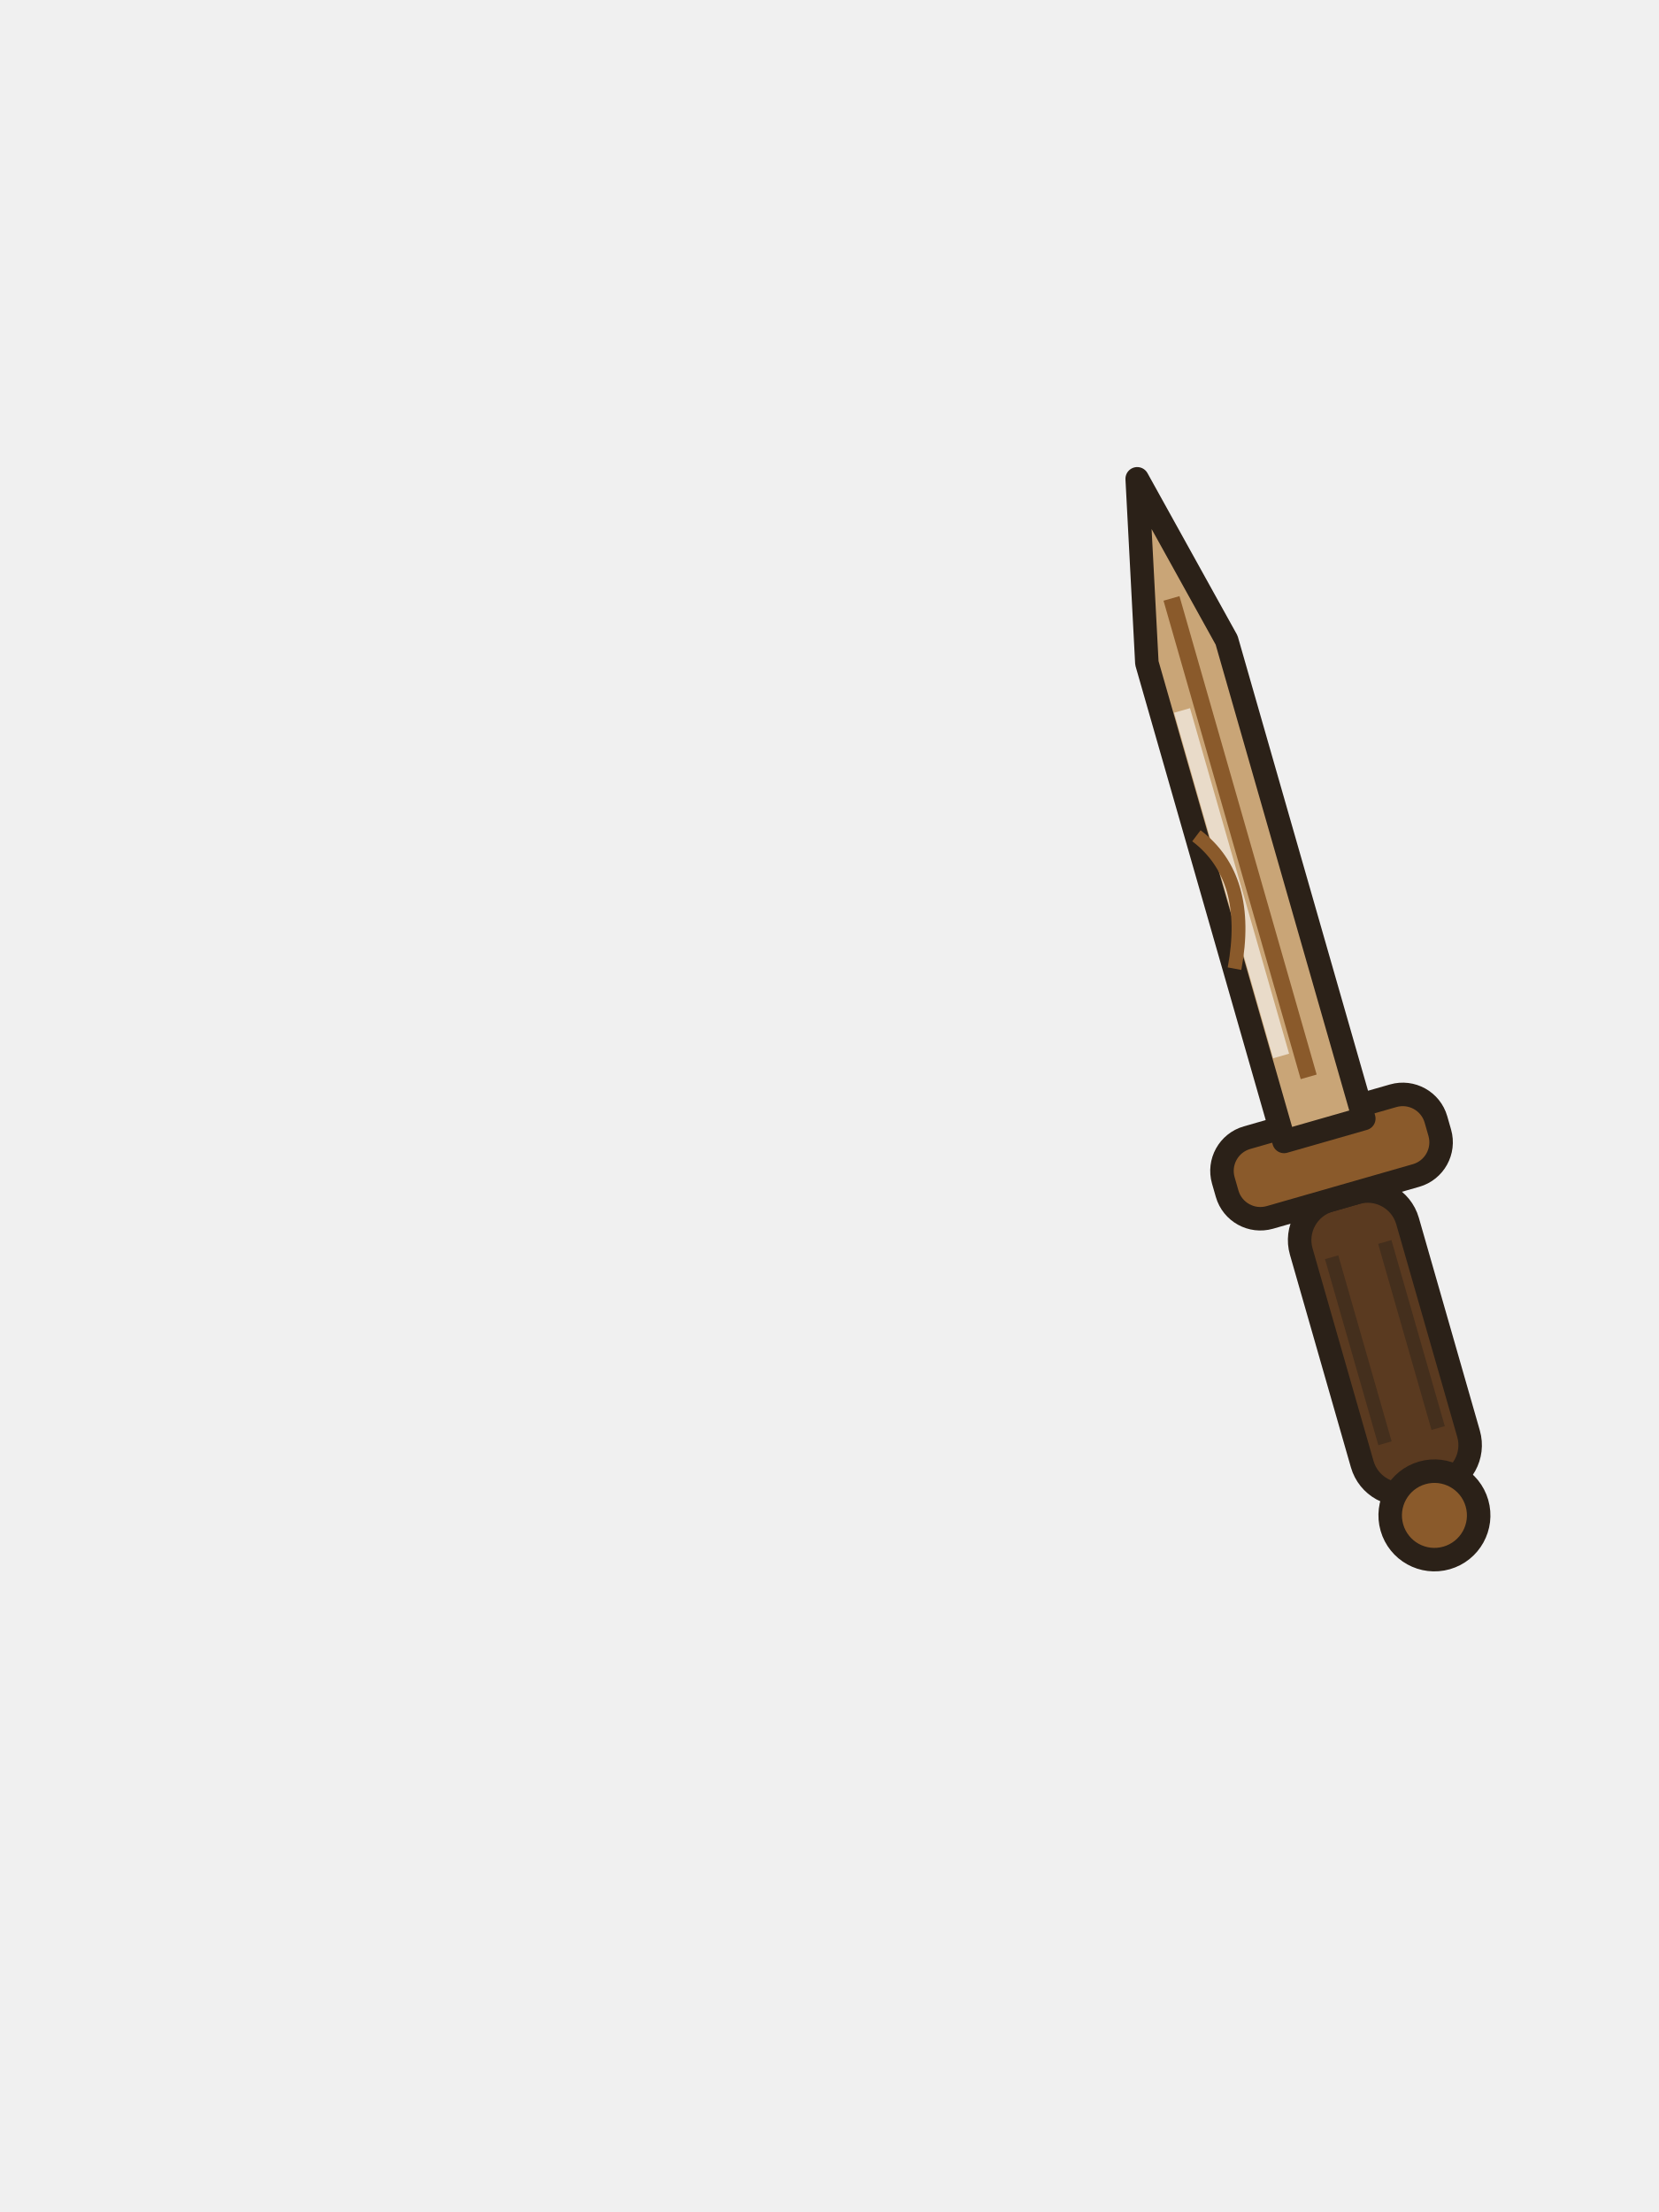
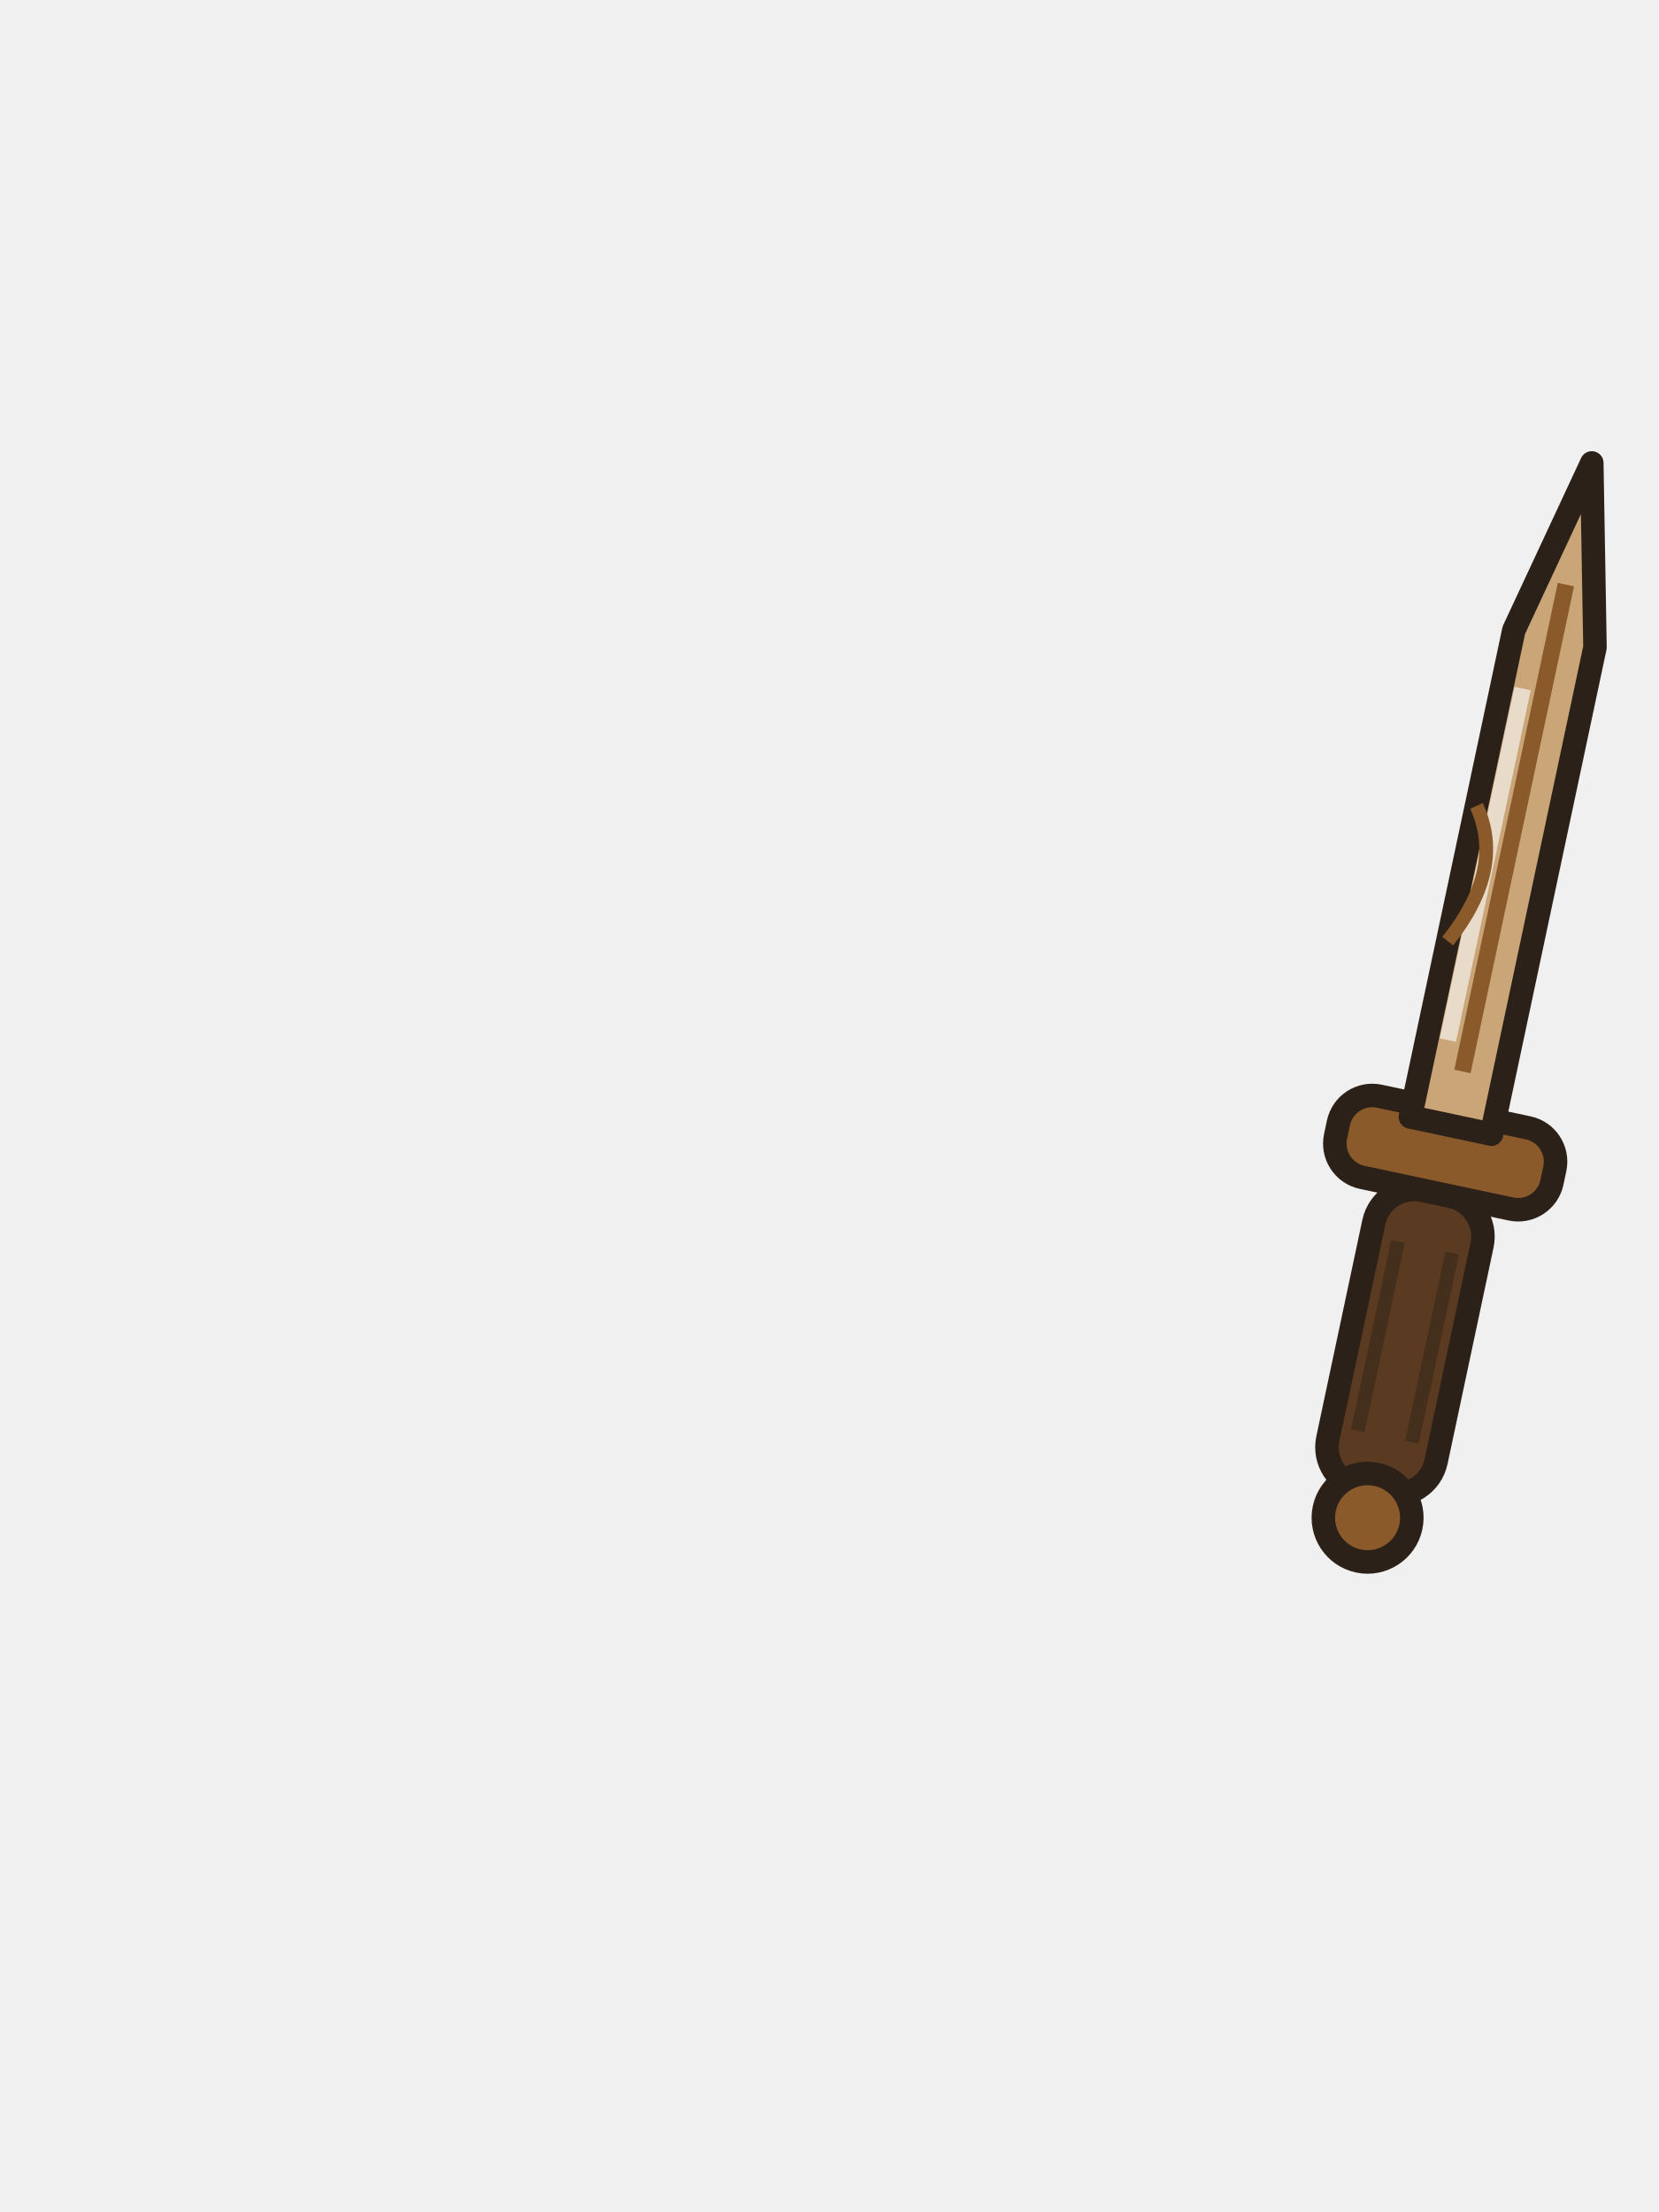
<svg xmlns="http://www.w3.org/2000/svg" width="120" height="160" viewBox="0 0 120 160">
-   <g transform="rotate(-16 101 100)">
+   <g transform="rotate(12 101 100)">
    <rect x="97" y="86" width="8" height="22" rx="3" fill="#5a3a20" stroke="#2b2118" stroke-width="1.7" stroke-linejoin="round" stroke-linecap="round" />
    <path d="M99,90 v14 M103,90 v14" stroke="#2b2118" stroke-width="1" opacity=".45" />
    <circle cx="101" cy="110" r="3.2" fill="#8a5a2b" stroke="#2b2118" stroke-width="1.7" stroke-linejoin="round" stroke-linecap="round" />
    <rect x="93" y="80" width="16" height="6" rx="2.5" fill="#8a5a2b" stroke="#2b2118" stroke-width="1.7" stroke-linejoin="round" stroke-linecap="round" />
    <path d="M98,81 v-36 l3,-13 l3,13 v36z" fill="#c9a577" stroke="#2b2118" stroke-width="1.7" stroke-linejoin="round" stroke-linecap="round" />
    <path d="M101,77 v-36" stroke="#8a5a2b" stroke-width="1.2" />
    <path d="M99.5,75 v-26" stroke="#fff" stroke-width="1.2" opacity=".6" />
    <path d="M98,58 q3,4 0,10" fill="none" stroke="#8a5a2b" stroke-width="1" />
  </g>
</svg>
